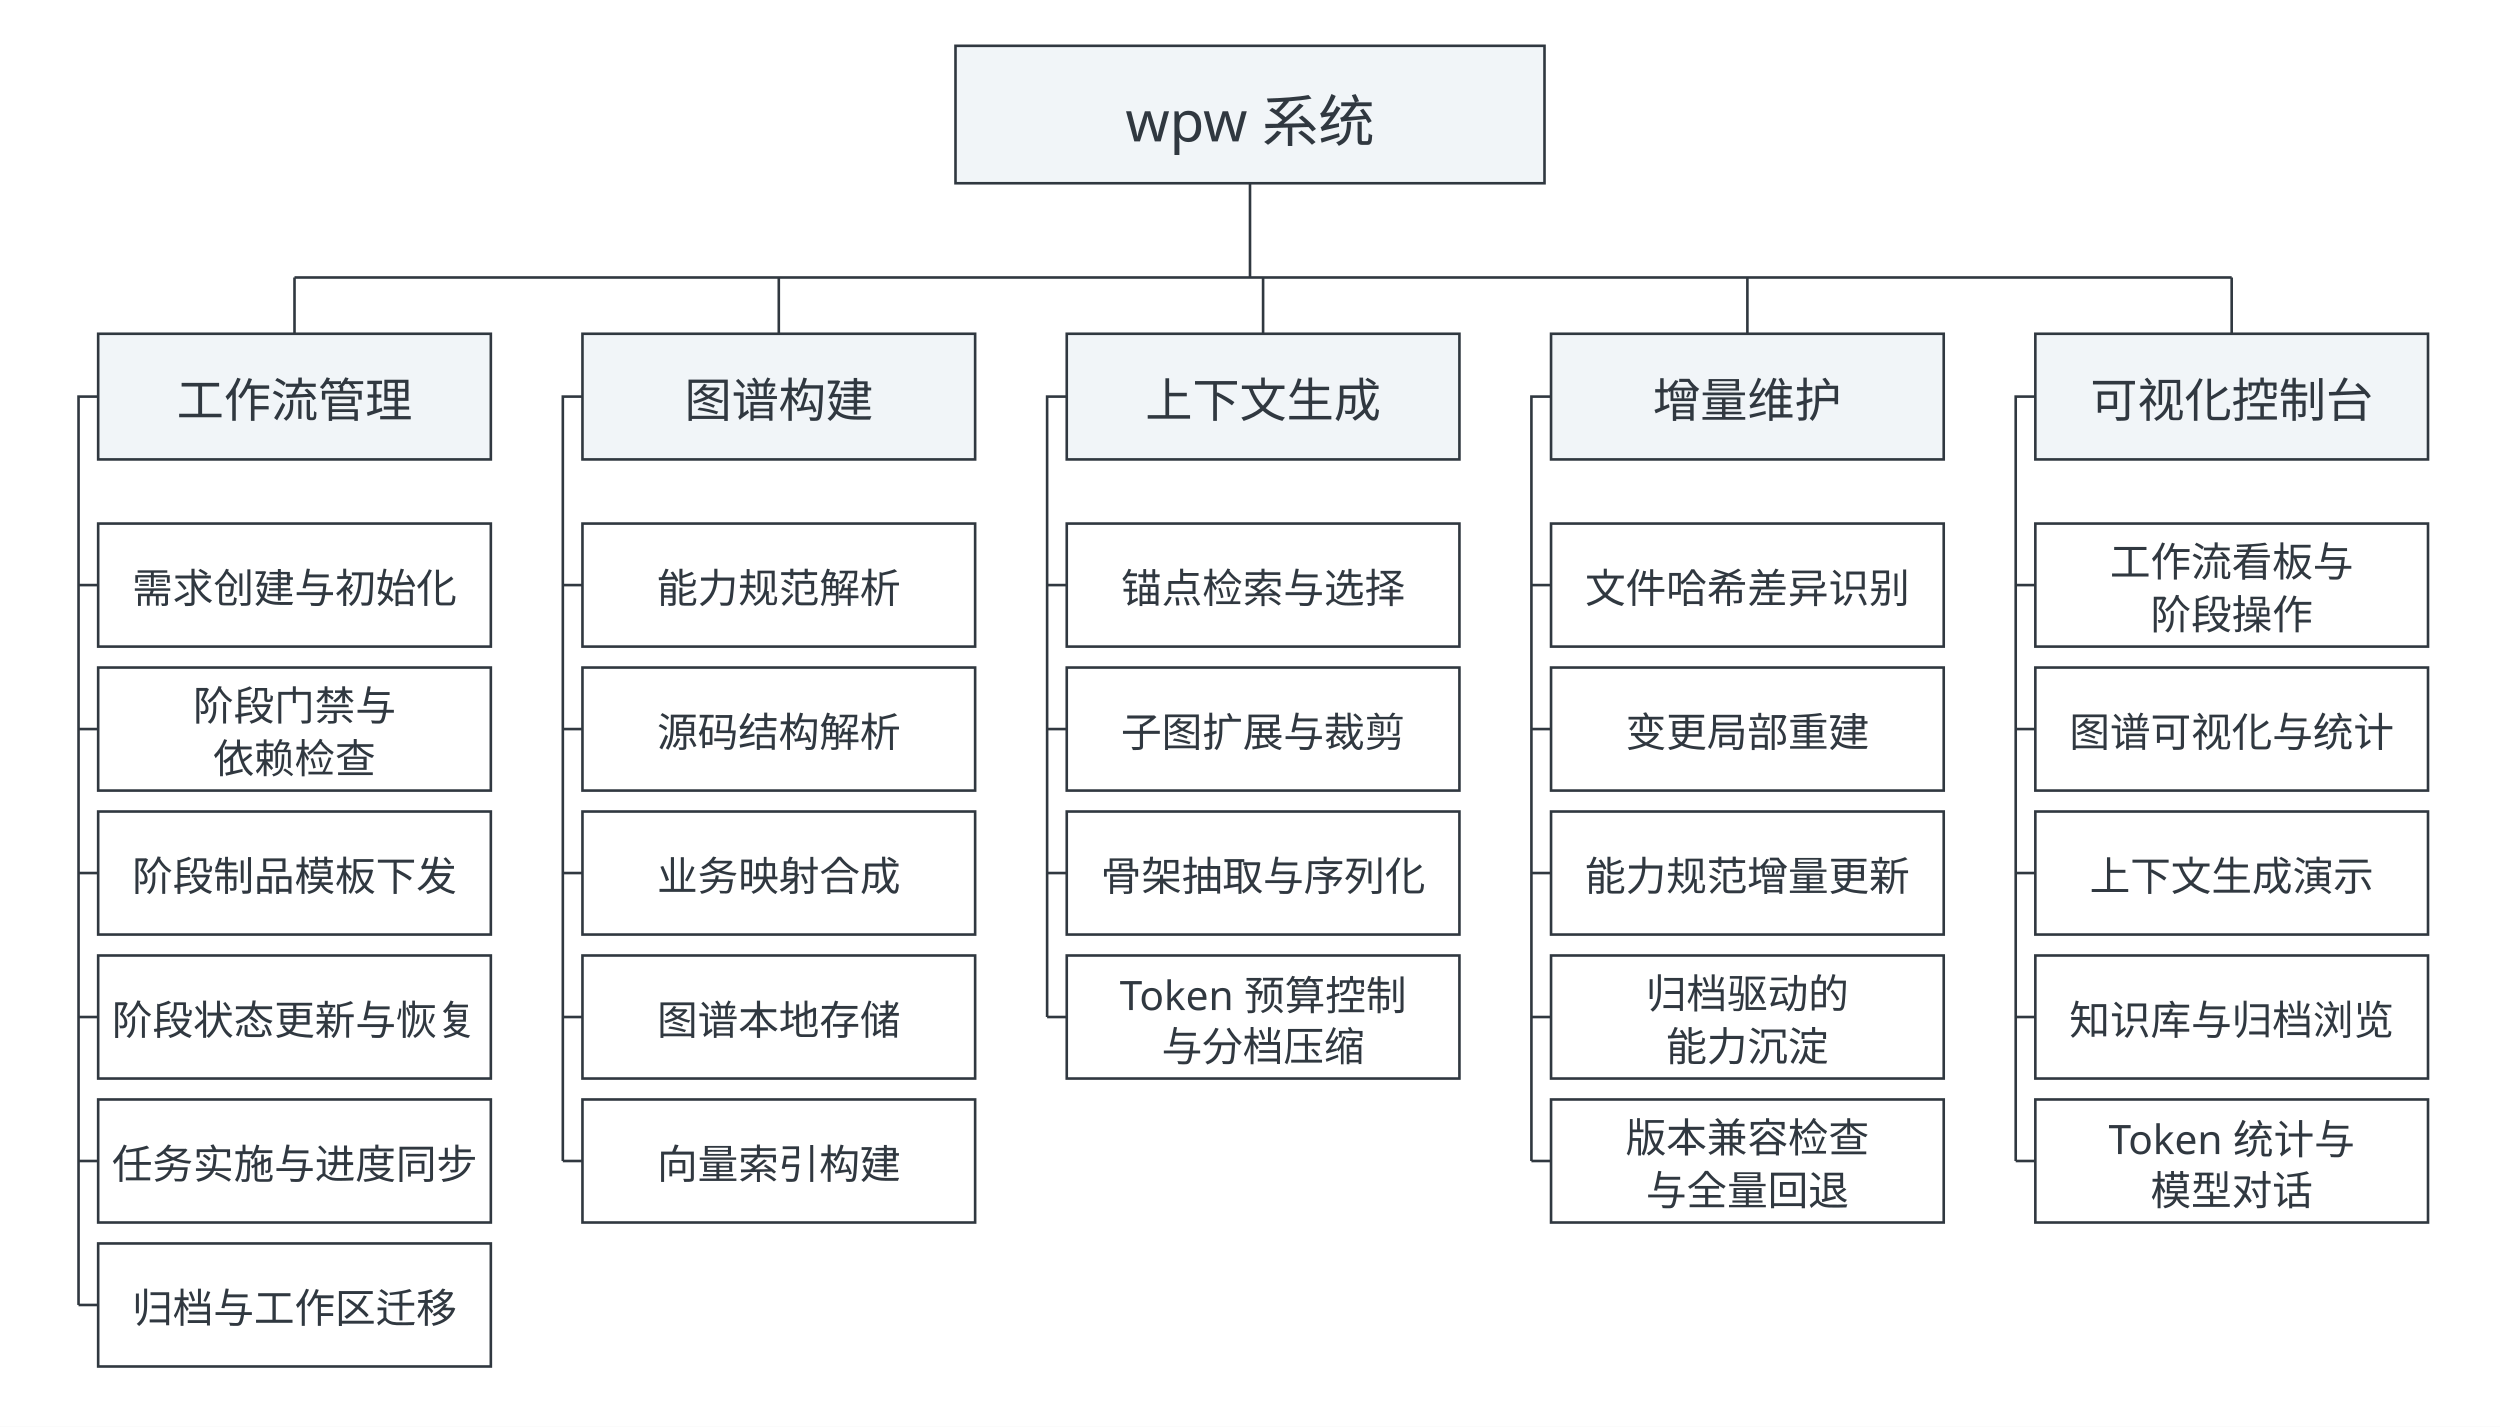
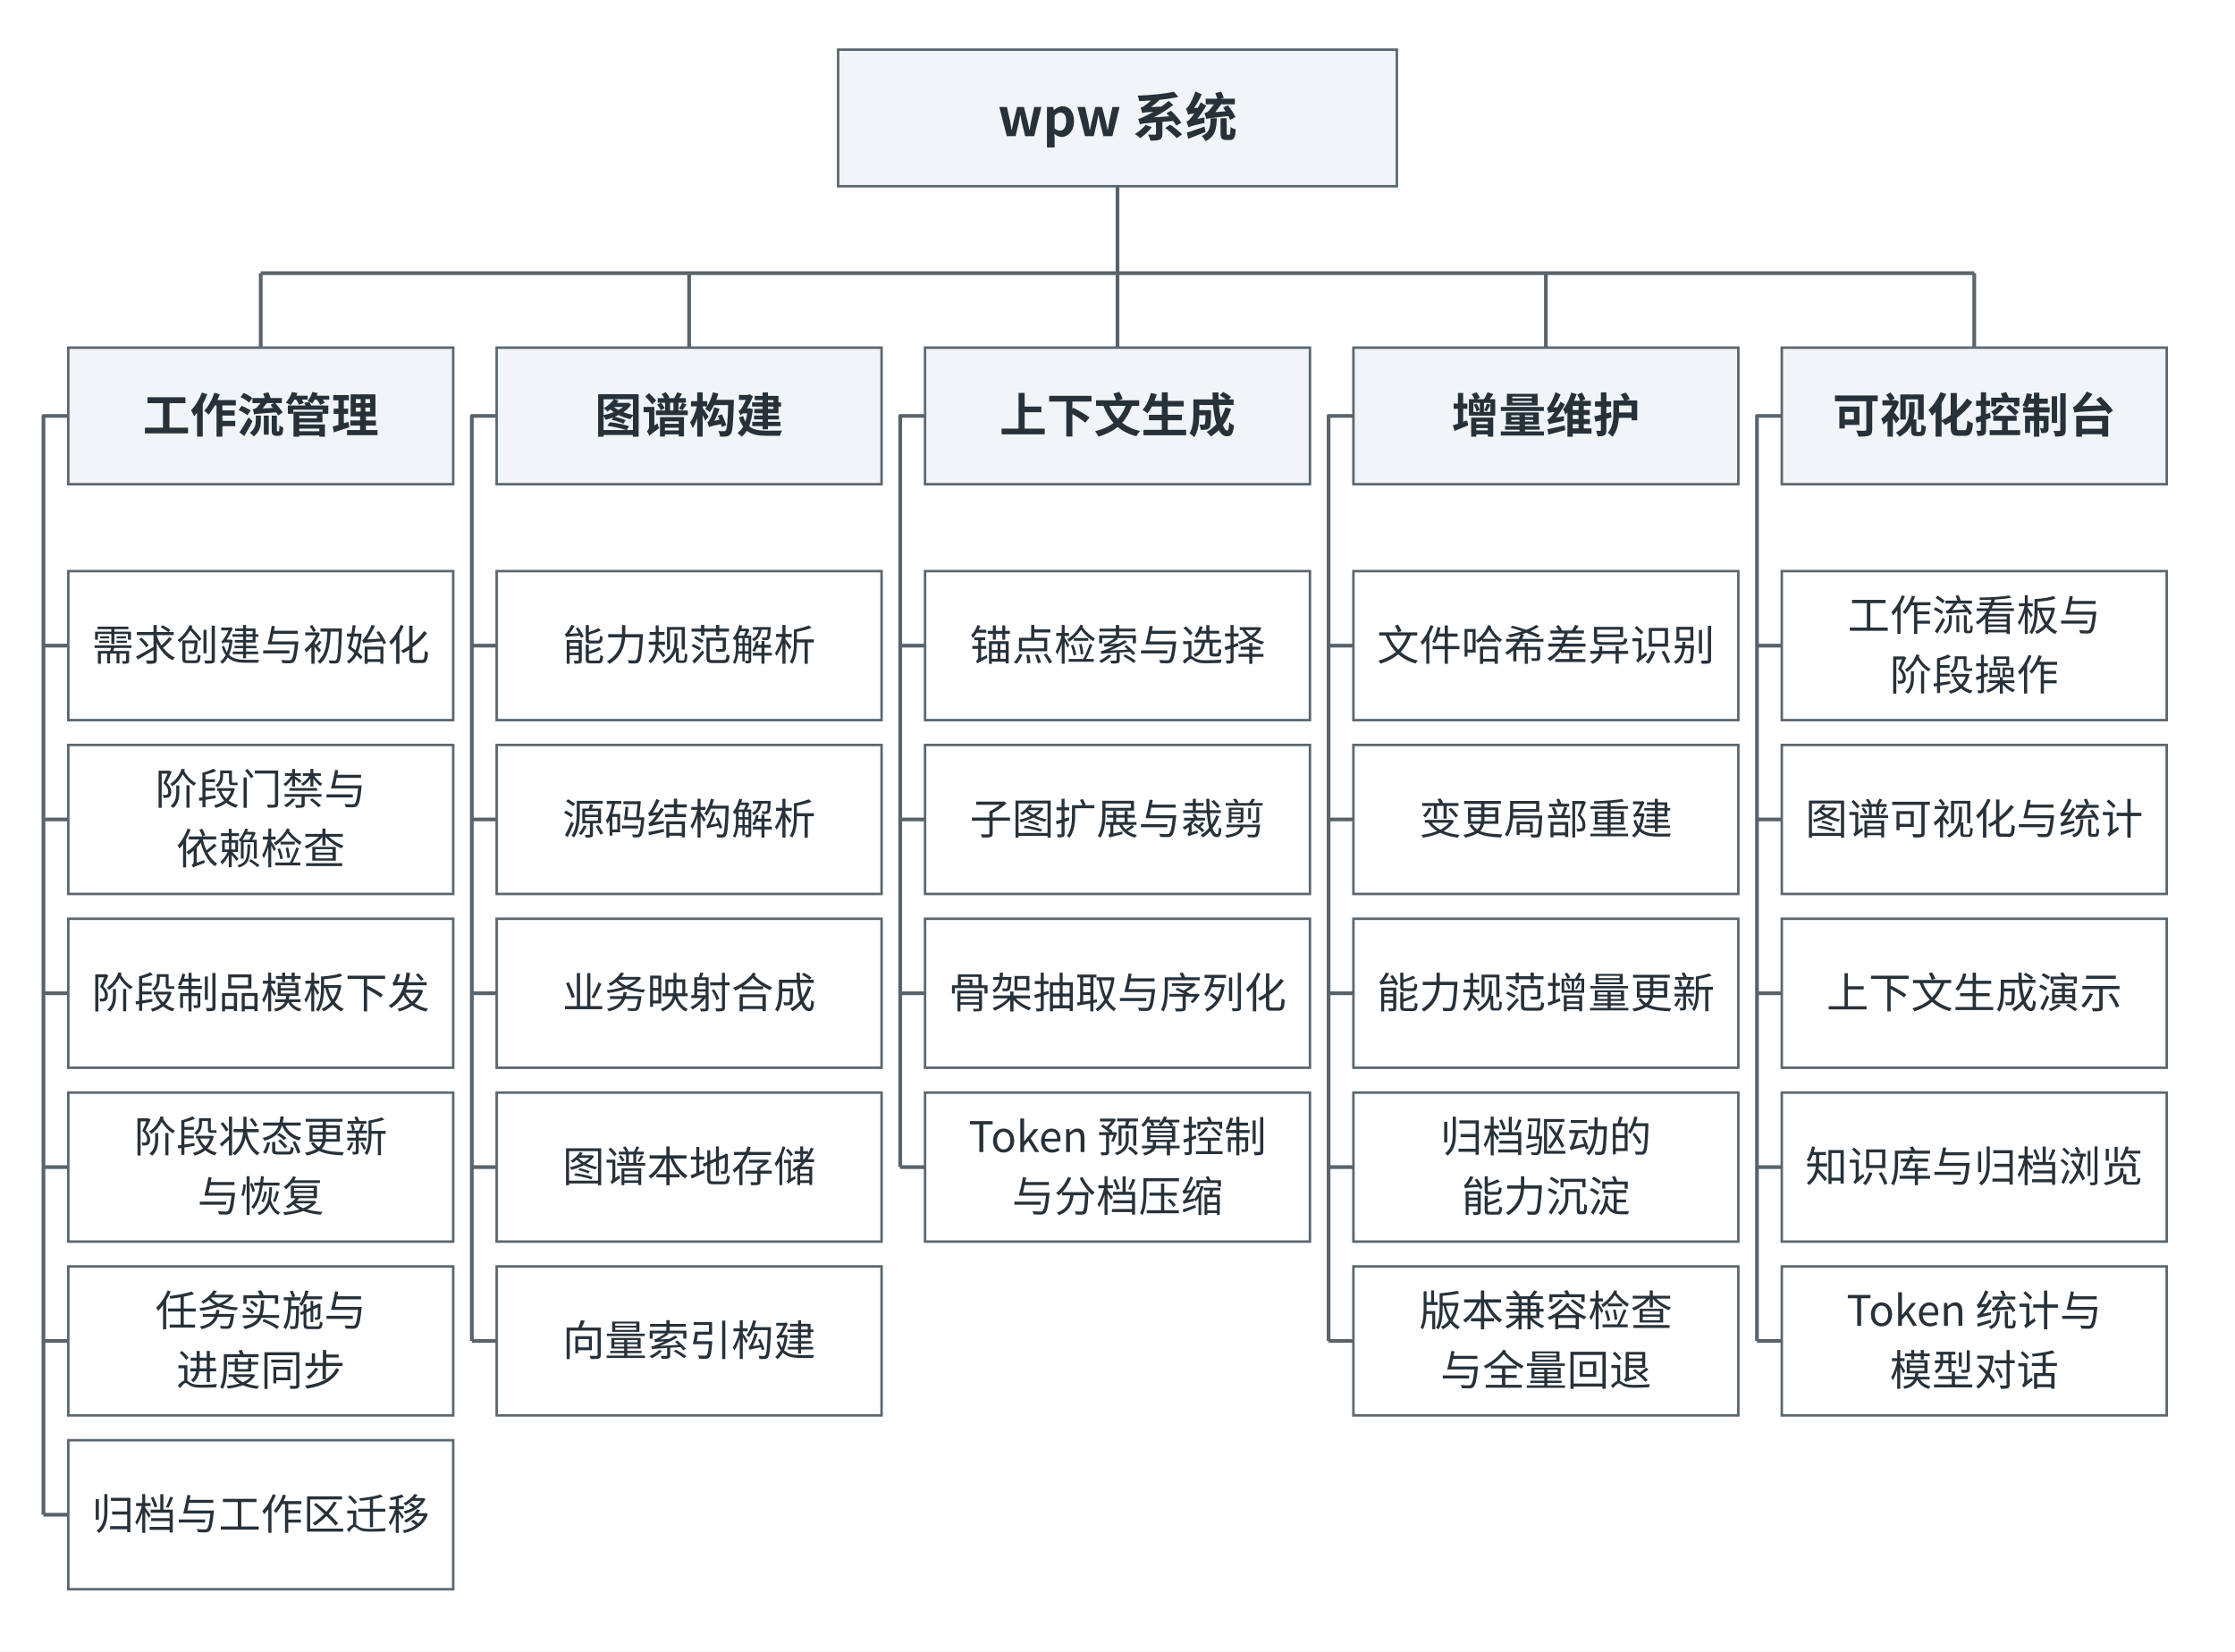
- <svg xmlns="http://www.w3.org/2000/svg" width="1910" height="1090" viewBox="0 0 1910 1090" role="img">
+ <svg xmlns="http://www.w3.org/2000/svg" width="1800" height="1330" viewBox="0 0 1800 1330">
  <defs>
-     <marker id="arrow" markerWidth="12" markerHeight="12" refX="11" refY="6" orient="auto-start-reverse" markerUnits="userSpaceOnUse">
-       <path d="M0,0 L11,6 L0,12 Z" fill="#303840" />
+     <marker id="arrow-gray" markerWidth="16" markerHeight="16" refX="12" refY="6" orient="auto" markerUnits="userSpaceOnUse">
+       <path d="M0,0 L12,6 L0,12 Z" fill="#59636c" />
    </marker>
-     <marker id="erArrow" markerWidth="20" markerHeight="20" refX="18" refY="10" orient="auto" markerUnits="userSpaceOnUse">
-       <path d="M0,0 L18,10 L0,20 Z" fill="#303840" />
+     <marker id="arrow-blue" markerWidth="16" markerHeight="16" refX="12" refY="6" orient="auto" markerUnits="userSpaceOnUse">
+       <path d="M0,0 L12,6 L0,12 Z" fill="#315f8d" />
    </marker>
-     <marker id="open" markerWidth="12" markerHeight="12" refX="11" refY="6" orient="auto-start-reverse" markerUnits="userSpaceOnUse">
-       <path d="M1,1 L11,6 L1,11" fill="none" stroke="#303840" stroke-width="2" />
+     <marker id="arrow-green" markerWidth="16" markerHeight="16" refX="12" refY="6" orient="auto" markerUnits="userSpaceOnUse">
+       <path d="M0,0 L12,6 L0,12 Z" fill="#5f8178" />
    </marker>
-     <style>text{font-family:'Microsoft YaHei',sans-serif;fill:#303840;font-weight:400} .label{paint-order:stroke;stroke:#fff;stroke-width:9px;stroke-linejoin:round}</style>
+     <marker id="arrow-red" markerWidth="16" markerHeight="16" refX="12" refY="6" orient="auto" markerUnits="userSpaceOnUse">
+       <path d="M0,0 L12,6 L0,12 Z" fill="#a15e50" />
+     </marker>
  </defs>
-   <rect width="1910" height="1090" fill="#fff" />
-   <rect x="730" y="35" width="450" height="105" fill="#f1f5f8" stroke="#303840" stroke-width="2" />
-   <text x="955" y="87.5" font-size="43" font-weight="400" text-anchor="middle" dominant-baseline="central">wpw 系统</text>
-   <polyline points="955,140 955,212" fill="none" stroke="#303840" stroke-width="2" />
-   <polyline points="225,212 1705,212" fill="none" stroke="#303840" stroke-width="2" />
-   <polyline points="225,212 225,255" fill="none" stroke="#303840" stroke-width="2" />
-   <rect x="75" y="255" width="300" height="96" fill="#f1f5f8" stroke="#303840" stroke-width="2" />
-   <text x="225" y="303" font-size="36" font-weight="400" text-anchor="middle" dominant-baseline="central">工作流管理</text>
-   <polyline points="75,303 60,303 60,997" fill="none" stroke="#303840" stroke-width="2" />
-   <polyline points="60,447 75,447" fill="none" stroke="#303840" stroke-width="2" />
-   <rect x="75" y="400" width="300" height="94" fill="#fff" stroke="#303840" stroke-width="2" />
-   <text x="225" y="447" font-size="31" font-weight="400" text-anchor="middle" dominant-baseline="central">需求创建与初始化</text>
-   <polyline points="60,557 75,557" fill="none" stroke="#303840" stroke-width="2" />
-   <rect x="75" y="510" width="300" height="94" fill="#fff" stroke="#303840" stroke-width="2" />
-   <text x="225" y="536.85" font-size="31" font-weight="400" text-anchor="middle" dominant-baseline="central">阶段门禁与</text>
-   <text x="225" y="577.15" font-size="31" font-weight="400" text-anchor="middle" dominant-baseline="central">依赖检查</text>
-   <polyline points="60,667 75,667" fill="none" stroke="#303840" stroke-width="2" />
-   <rect x="75" y="620" width="300" height="94" fill="#fff" stroke="#303840" stroke-width="2" />
-   <text x="225" y="667" font-size="31" font-weight="400" text-anchor="middle" dominant-baseline="central">阶段制品模板下发</text>
-   <polyline points="60,777 75,777" fill="none" stroke="#303840" stroke-width="2" />
-   <rect x="75" y="730" width="300" height="94" fill="#fff" stroke="#303840" stroke-width="2" />
-   <text x="225" y="777" font-size="31" font-weight="400" text-anchor="middle" dominant-baseline="central">阶段状态更新与恢复</text>
-   <polyline points="60,887 75,887" fill="none" stroke="#303840" stroke-width="2" />
-   <rect x="75" y="840" width="300" height="94" fill="#fff" stroke="#303840" stroke-width="2" />
-   <text x="225" y="887" font-size="31" font-weight="400" text-anchor="middle" dominant-baseline="central">任务实施与进度同步</text>
-   <polyline points="60,997 75,997" fill="none" stroke="#303840" stroke-width="2" />
-   <rect x="75" y="950" width="300" height="94" fill="#fff" stroke="#303840" stroke-width="2" />
-   <text x="225" y="997" font-size="31" font-weight="400" text-anchor="middle" dominant-baseline="central">归档与工作区迁移</text>
-   <polyline points="595,212 595,255" fill="none" stroke="#303840" stroke-width="2" />
-   <rect x="445" y="255" width="300" height="96" fill="#f1f5f8" stroke="#303840" stroke-width="2" />
-   <text x="595" y="303" font-size="36" font-weight="400" text-anchor="middle" dominant-baseline="central">图谱构建</text>
-   <polyline points="445,303 430,303 430,887" fill="none" stroke="#303840" stroke-width="2" />
-   <polyline points="430,447 445,447" fill="none" stroke="#303840" stroke-width="2" />
-   <rect x="445" y="400" width="300" height="94" fill="#fff" stroke="#303840" stroke-width="2" />
-   <text x="595" y="447" font-size="31" font-weight="400" text-anchor="middle" dominant-baseline="central">能力规范解析</text>
-   <polyline points="430,557 445,557" fill="none" stroke="#303840" stroke-width="2" />
-   <rect x="445" y="510" width="300" height="94" fill="#fff" stroke="#303840" stroke-width="2" />
-   <text x="595" y="557" font-size="31" font-weight="400" text-anchor="middle" dominant-baseline="central">源码结构解析</text>
-   <polyline points="430,667 445,667" fill="none" stroke="#303840" stroke-width="2" />
-   <rect x="445" y="620" width="300" height="94" fill="#fff" stroke="#303840" stroke-width="2" />
-   <text x="595" y="667" font-size="31" font-weight="400" text-anchor="middle" dominant-baseline="central">业务映射合成</text>
-   <polyline points="430,777 445,777" fill="none" stroke="#303840" stroke-width="2" />
-   <rect x="445" y="730" width="300" height="94" fill="#fff" stroke="#303840" stroke-width="2" />
-   <text x="595" y="777" font-size="31" font-weight="400" text-anchor="middle" dominant-baseline="central">图谱本地存储</text>
-   <polyline points="430,887 445,887" fill="none" stroke="#303840" stroke-width="2" />
-   <rect x="445" y="840" width="300" height="94" fill="#fff" stroke="#303840" stroke-width="2" />
-   <text x="595" y="887" font-size="31" font-weight="400" text-anchor="middle" dominant-baseline="central">向量索引构建</text>
-   <polyline points="965,212 965,255" fill="none" stroke="#303840" stroke-width="2" />
-   <rect x="815" y="255" width="300" height="96" fill="#f1f5f8" stroke="#303840" stroke-width="2" />
-   <text x="965" y="303" font-size="36" font-weight="400" text-anchor="middle" dominant-baseline="central">上下文生成</text>
-   <polyline points="815,303 800,303 800,777" fill="none" stroke="#303840" stroke-width="2" />
-   <polyline points="800,447 815,447" fill="none" stroke="#303840" stroke-width="2" />
-   <rect x="815" y="400" width="300" height="94" fill="#fff" stroke="#303840" stroke-width="2" />
-   <text x="965" y="447" font-size="31" font-weight="400" text-anchor="middle" dominant-baseline="central">锚点检索与选择</text>
-   <polyline points="800,557 815,557" fill="none" stroke="#303840" stroke-width="2" />
-   <rect x="815" y="510" width="300" height="94" fill="#fff" stroke="#303840" stroke-width="2" />
-   <text x="965" y="557" font-size="31" font-weight="400" text-anchor="middle" dominant-baseline="central">子图扩展与裁剪</text>
-   <polyline points="800,667 815,667" fill="none" stroke="#303840" stroke-width="2" />
-   <rect x="815" y="620" width="300" height="94" fill="#fff" stroke="#303840" stroke-width="2" />
-   <text x="965" y="667" font-size="31" font-weight="400" text-anchor="middle" dominant-baseline="central">骨架抽取与序列化</text>
-   <polyline points="800,777 815,777" fill="none" stroke="#303840" stroke-width="2" />
-   <rect x="815" y="730" width="300" height="94" fill="#fff" stroke="#303840" stroke-width="2" />
-   <text x="965" y="756.85" font-size="31" font-weight="400" text-anchor="middle" dominant-baseline="central">Token 预算控制</text>
-   <text x="965" y="797.15" font-size="31" font-weight="400" text-anchor="middle" dominant-baseline="central">与分档压缩</text>
-   <polyline points="1335,212 1335,255" fill="none" stroke="#303840" stroke-width="2" />
-   <rect x="1185" y="255" width="300" height="96" fill="#f1f5f8" stroke="#303840" stroke-width="2" />
-   <text x="1335" y="303" font-size="36" font-weight="400" text-anchor="middle" dominant-baseline="central">增量维护</text>
-   <polyline points="1185,303 1170,303 1170,887" fill="none" stroke="#303840" stroke-width="2" />
-   <polyline points="1170,447 1185,447" fill="none" stroke="#303840" stroke-width="2" />
-   <rect x="1185" y="400" width="300" height="94" fill="#fff" stroke="#303840" stroke-width="2" />
-   <text x="1335" y="447" font-size="31" font-weight="400" text-anchor="middle" dominant-baseline="central">文件哈希差异识别</text>
-   <polyline points="1170,557 1185,557" fill="none" stroke="#303840" stroke-width="2" />
-   <rect x="1185" y="510" width="300" height="94" fill="#fff" stroke="#303840" stroke-width="2" />
-   <text x="1335" y="557" font-size="31" font-weight="400" text-anchor="middle" dominant-baseline="central">变更局部重建</text>
-   <polyline points="1170,667 1185,667" fill="none" stroke="#303840" stroke-width="2" />
-   <rect x="1185" y="620" width="300" height="94" fill="#fff" stroke="#303840" stroke-width="2" />
-   <text x="1335" y="667" font-size="31" font-weight="400" text-anchor="middle" dominant-baseline="central">能力规范增量更新</text>
-   <polyline points="1170,777 1185,777" fill="none" stroke="#303840" stroke-width="2" />
-   <rect x="1185" y="730" width="300" height="94" fill="#fff" stroke="#303840" stroke-width="2" />
-   <text x="1335" y="756.85" font-size="31" font-weight="400" text-anchor="middle" dominant-baseline="central">归档驱动的</text>
-   <text x="1335" y="797.15" font-size="31" font-weight="400" text-anchor="middle" dominant-baseline="central">能力沉淀</text>
-   <polyline points="1170,887 1185,887" fill="none" stroke="#303840" stroke-width="2" />
-   <rect x="1185" y="840" width="300" height="94" fill="#fff" stroke="#303840" stroke-width="2" />
-   <text x="1335" y="866.85" font-size="31" font-weight="400" text-anchor="middle" dominant-baseline="central">版本兼容检查</text>
-   <text x="1335" y="907.15" font-size="31" font-weight="400" text-anchor="middle" dominant-baseline="central">与全量回退</text>
-   <polyline points="1705,212 1705,255" fill="none" stroke="#303840" stroke-width="2" />
-   <rect x="1555" y="255" width="300" height="96" fill="#f1f5f8" stroke="#303840" stroke-width="2" />
-   <text x="1705" y="303" font-size="36" font-weight="400" text-anchor="middle" dominant-baseline="central">可视化控制台</text>
-   <polyline points="1555,303 1540,303 1540,887" fill="none" stroke="#303840" stroke-width="2" />
-   <polyline points="1540,447 1555,447" fill="none" stroke="#303840" stroke-width="2" />
-   <rect x="1555" y="400" width="300" height="94" fill="#fff" stroke="#303840" stroke-width="2" />
-   <text x="1705" y="426.85" font-size="31" font-weight="400" text-anchor="middle" dominant-baseline="central">工作流看板与</text>
-   <text x="1705" y="467.15" font-size="31" font-weight="400" text-anchor="middle" dominant-baseline="central">阶段操作</text>
-   <polyline points="1540,557 1555,557" fill="none" stroke="#303840" stroke-width="2" />
-   <rect x="1555" y="510" width="300" height="94" fill="#fff" stroke="#303840" stroke-width="2" />
-   <text x="1705" y="557" font-size="31" font-weight="400" text-anchor="middle" dominant-baseline="central">图谱可视化与统计</text>
-   <polyline points="1540,667 1555,667" fill="none" stroke="#303840" stroke-width="2" />
-   <rect x="1555" y="620" width="300" height="94" fill="#fff" stroke="#303840" stroke-width="2" />
-   <text x="1705" y="667" font-size="31" font-weight="400" text-anchor="middle" dominant-baseline="central">上下文生成演示</text>
-   <polyline points="1540,777 1555,777" fill="none" stroke="#303840" stroke-width="2" />
-   <rect x="1555" y="730" width="300" height="94" fill="#fff" stroke="#303840" stroke-width="2" />
-   <text x="1705" y="777" font-size="31" font-weight="400" text-anchor="middle" dominant-baseline="central">知识库与归档浏览</text>
-   <polyline points="1540,887 1555,887" fill="none" stroke="#303840" stroke-width="2" />
-   <rect x="1555" y="840" width="300" height="94" fill="#fff" stroke="#303840" stroke-width="2" />
-   <text x="1705" y="866.85" font-size="31" font-weight="400" text-anchor="middle" dominant-baseline="central">Token 统计与</text>
-   <text x="1705" y="907.15" font-size="31" font-weight="400" text-anchor="middle" dominant-baseline="central">模型对话</text>
+   <rect width="1800" height="1330" fill="#ffffff" />
+   <rect x="675" y="40" width="450" height="110" rx="0" fill="#f1f5f8" stroke="#5b6770" stroke-width="2" />
+   <text x="900.0" y="95.0" text-anchor="middle" dominant-baseline="middle" style="font-family:Microsoft YaHei,Noto Sans CJK SC,SimSun,sans-serif;font-size:42px;font-weight:600;fill:#27313a">wpw 系统</text>
+   <polyline points="900,150 900,220" fill="none" stroke="#59636c" stroke-width="3" stroke-linejoin="round" />
+   <polyline points="210,220 1590,220" fill="none" stroke="#59636c" stroke-width="3" stroke-linejoin="round" />
+   <polyline points="210,220 210,280" fill="none" stroke="#59636c" stroke-width="3" stroke-linejoin="round" />
+   <rect x="55" y="280" width="310" height="110" rx="0" fill="#f1f5f8" stroke="#5b6770" stroke-width="2" />
+   <text x="210.0" y="335.0" text-anchor="middle" dominant-baseline="middle" style="font-family:Microsoft YaHei,Noto Sans CJK SC,SimSun,sans-serif;font-size:38px;font-weight:600;fill:#27313a">工作流管理</text>
+   <polyline points="55,335 35,335 35,1220" fill="none" stroke="#59636c" stroke-width="3" stroke-linejoin="round" />
+   <polyline points="35,520 55,520" fill="none" stroke="#59636c" stroke-width="3" stroke-linejoin="round" />
+   <rect x="55" y="460" width="310" height="120" rx="0" fill="#ffffff" stroke="#5b6770" stroke-width="2" />
+   <text x="210.0" y="520.0" text-anchor="middle" dominant-baseline="middle" style="font-family:Microsoft YaHei,Noto Sans CJK SC,SimSun,sans-serif;font-size:34px;fill:#27313a">需求创建与初始化</text>
+   <polyline points="35,660 55,660" fill="none" stroke="#59636c" stroke-width="3" stroke-linejoin="round" />
+   <rect x="55" y="600" width="310" height="120" rx="0" fill="#ffffff" stroke="#5b6770" stroke-width="2" />
+   <text x="210.0" y="636.0" text-anchor="middle" dominant-baseline="middle" style="font-family:Microsoft YaHei,Noto Sans CJK SC,SimSun,sans-serif;font-size:34px;fill:#27313a">阶段门禁与</text>
+   <text x="210.0" y="684.0" text-anchor="middle" dominant-baseline="middle" style="font-family:Microsoft YaHei,Noto Sans CJK SC,SimSun,sans-serif;font-size:34px;fill:#27313a">依赖检查</text>
+   <polyline points="35,800 55,800" fill="none" stroke="#59636c" stroke-width="3" stroke-linejoin="round" />
+   <rect x="55" y="740" width="310" height="120" rx="0" fill="#ffffff" stroke="#5b6770" stroke-width="2" />
+   <text x="210.0" y="800.0" text-anchor="middle" dominant-baseline="middle" style="font-family:Microsoft YaHei,Noto Sans CJK SC,SimSun,sans-serif;font-size:34px;fill:#27313a">阶段制品模板下发</text>
+   <polyline points="35,940 55,940" fill="none" stroke="#59636c" stroke-width="3" stroke-linejoin="round" />
+   <rect x="55" y="880" width="310" height="120" rx="0" fill="#ffffff" stroke="#5b6770" stroke-width="2" />
+   <text x="210.0" y="916.0" text-anchor="middle" dominant-baseline="middle" style="font-family:Microsoft YaHei,Noto Sans CJK SC,SimSun,sans-serif;font-size:34px;fill:#27313a">阶段状态更新</text>
+   <text x="210.0" y="964.0" text-anchor="middle" dominant-baseline="middle" style="font-family:Microsoft YaHei,Noto Sans CJK SC,SimSun,sans-serif;font-size:34px;fill:#27313a">与恢复</text>
+   <polyline points="35,1080 55,1080" fill="none" stroke="#59636c" stroke-width="3" stroke-linejoin="round" />
+   <rect x="55" y="1020" width="310" height="120" rx="0" fill="#ffffff" stroke="#5b6770" stroke-width="2" />
+   <text x="210.0" y="1056.0" text-anchor="middle" dominant-baseline="middle" style="font-family:Microsoft YaHei,Noto Sans CJK SC,SimSun,sans-serif;font-size:34px;fill:#27313a">任务实施与</text>
+   <text x="210.0" y="1104.0" text-anchor="middle" dominant-baseline="middle" style="font-family:Microsoft YaHei,Noto Sans CJK SC,SimSun,sans-serif;font-size:34px;fill:#27313a">进度同步</text>
+   <polyline points="35,1220 55,1220" fill="none" stroke="#59636c" stroke-width="3" stroke-linejoin="round" />
+   <rect x="55" y="1160" width="310" height="120" rx="0" fill="#ffffff" stroke="#5b6770" stroke-width="2" />
+   <text x="210.0" y="1220.0" text-anchor="middle" dominant-baseline="middle" style="font-family:Microsoft YaHei,Noto Sans CJK SC,SimSun,sans-serif;font-size:34px;fill:#27313a">归档与工作区迁移</text>
+   <polyline points="555,220 555,280" fill="none" stroke="#59636c" stroke-width="3" stroke-linejoin="round" />
+   <rect x="400" y="280" width="310" height="110" rx="0" fill="#f1f5f8" stroke="#5b6770" stroke-width="2" />
+   <text x="555.0" y="335.0" text-anchor="middle" dominant-baseline="middle" style="font-family:Microsoft YaHei,Noto Sans CJK SC,SimSun,sans-serif;font-size:38px;font-weight:600;fill:#27313a">图谱构建</text>
+   <polyline points="400,335 380,335 380,1080" fill="none" stroke="#59636c" stroke-width="3" stroke-linejoin="round" />
+   <polyline points="380,520 400,520" fill="none" stroke="#59636c" stroke-width="3" stroke-linejoin="round" />
+   <rect x="400" y="460" width="310" height="120" rx="0" fill="#ffffff" stroke="#5b6770" stroke-width="2" />
+   <text x="555.0" y="520.0" text-anchor="middle" dominant-baseline="middle" style="font-family:Microsoft YaHei,Noto Sans CJK SC,SimSun,sans-serif;font-size:34px;fill:#27313a">能力规范解析</text>
+   <polyline points="380,660 400,660" fill="none" stroke="#59636c" stroke-width="3" stroke-linejoin="round" />
+   <rect x="400" y="600" width="310" height="120" rx="0" fill="#ffffff" stroke="#5b6770" stroke-width="2" />
+   <text x="555.0" y="660.0" text-anchor="middle" dominant-baseline="middle" style="font-family:Microsoft YaHei,Noto Sans CJK SC,SimSun,sans-serif;font-size:34px;fill:#27313a">源码结构解析</text>
+   <polyline points="380,800 400,800" fill="none" stroke="#59636c" stroke-width="3" stroke-linejoin="round" />
+   <rect x="400" y="740" width="310" height="120" rx="0" fill="#ffffff" stroke="#5b6770" stroke-width="2" />
+   <text x="555.0" y="800.0" text-anchor="middle" dominant-baseline="middle" style="font-family:Microsoft YaHei,Noto Sans CJK SC,SimSun,sans-serif;font-size:34px;fill:#27313a">业务映射合成</text>
+   <polyline points="380,940 400,940" fill="none" stroke="#59636c" stroke-width="3" stroke-linejoin="round" />
+   <rect x="400" y="880" width="310" height="120" rx="0" fill="#ffffff" stroke="#5b6770" stroke-width="2" />
+   <text x="555.0" y="940.0" text-anchor="middle" dominant-baseline="middle" style="font-family:Microsoft YaHei,Noto Sans CJK SC,SimSun,sans-serif;font-size:34px;fill:#27313a">图谱本地存储</text>
+   <polyline points="380,1080 400,1080" fill="none" stroke="#59636c" stroke-width="3" stroke-linejoin="round" />
+   <rect x="400" y="1020" width="310" height="120" rx="0" fill="#ffffff" stroke="#5b6770" stroke-width="2" />
+   <text x="555.0" y="1080.0" text-anchor="middle" dominant-baseline="middle" style="font-family:Microsoft YaHei,Noto Sans CJK SC,SimSun,sans-serif;font-size:34px;fill:#27313a">向量索引构建</text>
+   <polyline points="900,220 900,280" fill="none" stroke="#59636c" stroke-width="3" stroke-linejoin="round" />
+   <rect x="745" y="280" width="310" height="110" rx="0" fill="#f1f5f8" stroke="#5b6770" stroke-width="2" />
+   <text x="900.0" y="335.0" text-anchor="middle" dominant-baseline="middle" style="font-family:Microsoft YaHei,Noto Sans CJK SC,SimSun,sans-serif;font-size:38px;font-weight:600;fill:#27313a">上下文生成</text>
+   <polyline points="745,335 725,335 725,940" fill="none" stroke="#59636c" stroke-width="3" stroke-linejoin="round" />
+   <polyline points="725,520 745,520" fill="none" stroke="#59636c" stroke-width="3" stroke-linejoin="round" />
+   <rect x="745" y="460" width="310" height="120" rx="0" fill="#ffffff" stroke="#5b6770" stroke-width="2" />
+   <text x="900.0" y="520.0" text-anchor="middle" dominant-baseline="middle" style="font-family:Microsoft YaHei,Noto Sans CJK SC,SimSun,sans-serif;font-size:34px;fill:#27313a">锚点检索与选择</text>
+   <polyline points="725,660 745,660" fill="none" stroke="#59636c" stroke-width="3" stroke-linejoin="round" />
+   <rect x="745" y="600" width="310" height="120" rx="0" fill="#ffffff" stroke="#5b6770" stroke-width="2" />
+   <text x="900.0" y="660.0" text-anchor="middle" dominant-baseline="middle" style="font-family:Microsoft YaHei,Noto Sans CJK SC,SimSun,sans-serif;font-size:34px;fill:#27313a">子图扩展与裁剪</text>
+   <polyline points="725,800 745,800" fill="none" stroke="#59636c" stroke-width="3" stroke-linejoin="round" />
+   <rect x="745" y="740" width="310" height="120" rx="0" fill="#ffffff" stroke="#5b6770" stroke-width="2" />
+   <text x="900.0" y="800.0" text-anchor="middle" dominant-baseline="middle" style="font-family:Microsoft YaHei,Noto Sans CJK SC,SimSun,sans-serif;font-size:34px;fill:#27313a">骨架抽取与序列化</text>
+   <polyline points="725,940 745,940" fill="none" stroke="#59636c" stroke-width="3" stroke-linejoin="round" />
+   <rect x="745" y="880" width="310" height="120" rx="0" fill="#ffffff" stroke="#5b6770" stroke-width="2" />
+   <text x="900.0" y="916.0" text-anchor="middle" dominant-baseline="middle" style="font-family:Microsoft YaHei,Noto Sans CJK SC,SimSun,sans-serif;font-size:34px;fill:#27313a">Token 预算控制</text>
+   <text x="900.0" y="964.0" text-anchor="middle" dominant-baseline="middle" style="font-family:Microsoft YaHei,Noto Sans CJK SC,SimSun,sans-serif;font-size:34px;fill:#27313a">与分档压缩</text>
+   <polyline points="1245,220 1245,280" fill="none" stroke="#59636c" stroke-width="3" stroke-linejoin="round" />
+   <rect x="1090" y="280" width="310" height="110" rx="0" fill="#f1f5f8" stroke="#5b6770" stroke-width="2" />
+   <text x="1245.0" y="335.0" text-anchor="middle" dominant-baseline="middle" style="font-family:Microsoft YaHei,Noto Sans CJK SC,SimSun,sans-serif;font-size:38px;font-weight:600;fill:#27313a">增量维护</text>
+   <polyline points="1090,335 1070,335 1070,1080" fill="none" stroke="#59636c" stroke-width="3" stroke-linejoin="round" />
+   <polyline points="1070,520 1090,520" fill="none" stroke="#59636c" stroke-width="3" stroke-linejoin="round" />
+   <rect x="1090" y="460" width="310" height="120" rx="0" fill="#ffffff" stroke="#5b6770" stroke-width="2" />
+   <text x="1245.0" y="520.0" text-anchor="middle" dominant-baseline="middle" style="font-family:Microsoft YaHei,Noto Sans CJK SC,SimSun,sans-serif;font-size:34px;fill:#27313a">文件哈希差异识别</text>
+   <polyline points="1070,660 1090,660" fill="none" stroke="#59636c" stroke-width="3" stroke-linejoin="round" />
+   <rect x="1090" y="600" width="310" height="120" rx="0" fill="#ffffff" stroke="#5b6770" stroke-width="2" />
+   <text x="1245.0" y="660.0" text-anchor="middle" dominant-baseline="middle" style="font-family:Microsoft YaHei,Noto Sans CJK SC,SimSun,sans-serif;font-size:34px;fill:#27313a">变更局部重建</text>
+   <polyline points="1070,800 1090,800" fill="none" stroke="#59636c" stroke-width="3" stroke-linejoin="round" />
+   <rect x="1090" y="740" width="310" height="120" rx="0" fill="#ffffff" stroke="#5b6770" stroke-width="2" />
+   <text x="1245.0" y="800.0" text-anchor="middle" dominant-baseline="middle" style="font-family:Microsoft YaHei,Noto Sans CJK SC,SimSun,sans-serif;font-size:34px;fill:#27313a">能力规范增量更新</text>
+   <polyline points="1070,940 1090,940" fill="none" stroke="#59636c" stroke-width="3" stroke-linejoin="round" />
+   <rect x="1090" y="880" width="310" height="120" rx="0" fill="#ffffff" stroke="#5b6770" stroke-width="2" />
+   <text x="1245.0" y="916.0" text-anchor="middle" dominant-baseline="middle" style="font-family:Microsoft YaHei,Noto Sans CJK SC,SimSun,sans-serif;font-size:34px;fill:#27313a">归档驱动的</text>
+   <text x="1245.0" y="964.0" text-anchor="middle" dominant-baseline="middle" style="font-family:Microsoft YaHei,Noto Sans CJK SC,SimSun,sans-serif;font-size:34px;fill:#27313a">能力沉淀</text>
+   <polyline points="1070,1080 1090,1080" fill="none" stroke="#59636c" stroke-width="3" stroke-linejoin="round" />
+   <rect x="1090" y="1020" width="310" height="120" rx="0" fill="#ffffff" stroke="#5b6770" stroke-width="2" />
+   <text x="1245.0" y="1056.0" text-anchor="middle" dominant-baseline="middle" style="font-family:Microsoft YaHei,Noto Sans CJK SC,SimSun,sans-serif;font-size:34px;fill:#27313a">版本兼容检查</text>
+   <text x="1245.0" y="1104.0" text-anchor="middle" dominant-baseline="middle" style="font-family:Microsoft YaHei,Noto Sans CJK SC,SimSun,sans-serif;font-size:34px;fill:#27313a">与全量回退</text>
+   <polyline points="1590,220 1590,280" fill="none" stroke="#59636c" stroke-width="3" stroke-linejoin="round" />
+   <rect x="1435" y="280" width="310" height="110" rx="0" fill="#f1f5f8" stroke="#5b6770" stroke-width="2" />
+   <text x="1590.0" y="335.0" text-anchor="middle" dominant-baseline="middle" style="font-family:Microsoft YaHei,Noto Sans CJK SC,SimSun,sans-serif;font-size:38px;font-weight:600;fill:#27313a">可视化控制台</text>
+   <polyline points="1435,335 1415,335 1415,1080" fill="none" stroke="#59636c" stroke-width="3" stroke-linejoin="round" />
+   <polyline points="1415,520 1435,520" fill="none" stroke="#59636c" stroke-width="3" stroke-linejoin="round" />
+   <rect x="1435" y="460" width="310" height="120" rx="0" fill="#ffffff" stroke="#5b6770" stroke-width="2" />
+   <text x="1590.0" y="496.0" text-anchor="middle" dominant-baseline="middle" style="font-family:Microsoft YaHei,Noto Sans CJK SC,SimSun,sans-serif;font-size:34px;fill:#27313a">工作流看板与</text>
+   <text x="1590.0" y="544.0" text-anchor="middle" dominant-baseline="middle" style="font-family:Microsoft YaHei,Noto Sans CJK SC,SimSun,sans-serif;font-size:34px;fill:#27313a">阶段操作</text>
+   <polyline points="1415,660 1435,660" fill="none" stroke="#59636c" stroke-width="3" stroke-linejoin="round" />
+   <rect x="1435" y="600" width="310" height="120" rx="0" fill="#ffffff" stroke="#5b6770" stroke-width="2" />
+   <text x="1590.0" y="660.0" text-anchor="middle" dominant-baseline="middle" style="font-family:Microsoft YaHei,Noto Sans CJK SC,SimSun,sans-serif;font-size:34px;fill:#27313a">图谱可视化与统计</text>
+   <polyline points="1415,800 1435,800" fill="none" stroke="#59636c" stroke-width="3" stroke-linejoin="round" />
+   <rect x="1435" y="740" width="310" height="120" rx="0" fill="#ffffff" stroke="#5b6770" stroke-width="2" />
+   <text x="1590.0" y="800.0" text-anchor="middle" dominant-baseline="middle" style="font-family:Microsoft YaHei,Noto Sans CJK SC,SimSun,sans-serif;font-size:34px;fill:#27313a">上下文生成演示</text>
+   <polyline points="1415,940 1435,940" fill="none" stroke="#59636c" stroke-width="3" stroke-linejoin="round" />
+   <rect x="1435" y="880" width="310" height="120" rx="0" fill="#ffffff" stroke="#5b6770" stroke-width="2" />
+   <text x="1590.0" y="940.0" text-anchor="middle" dominant-baseline="middle" style="font-family:Microsoft YaHei,Noto Sans CJK SC,SimSun,sans-serif;font-size:34px;fill:#27313a">知识库与归档浏览</text>
+   <polyline points="1415,1080 1435,1080" fill="none" stroke="#59636c" stroke-width="3" stroke-linejoin="round" />
+   <rect x="1435" y="1020" width="310" height="120" rx="0" fill="#ffffff" stroke="#5b6770" stroke-width="2" />
+   <text x="1590.0" y="1056.0" text-anchor="middle" dominant-baseline="middle" style="font-family:Microsoft YaHei,Noto Sans CJK SC,SimSun,sans-serif;font-size:34px;fill:#27313a">Token 统计与</text>
+   <text x="1590.0" y="1104.0" text-anchor="middle" dominant-baseline="middle" style="font-family:Microsoft YaHei,Noto Sans CJK SC,SimSun,sans-serif;font-size:34px;fill:#27313a">模型对话</text>
</svg>
